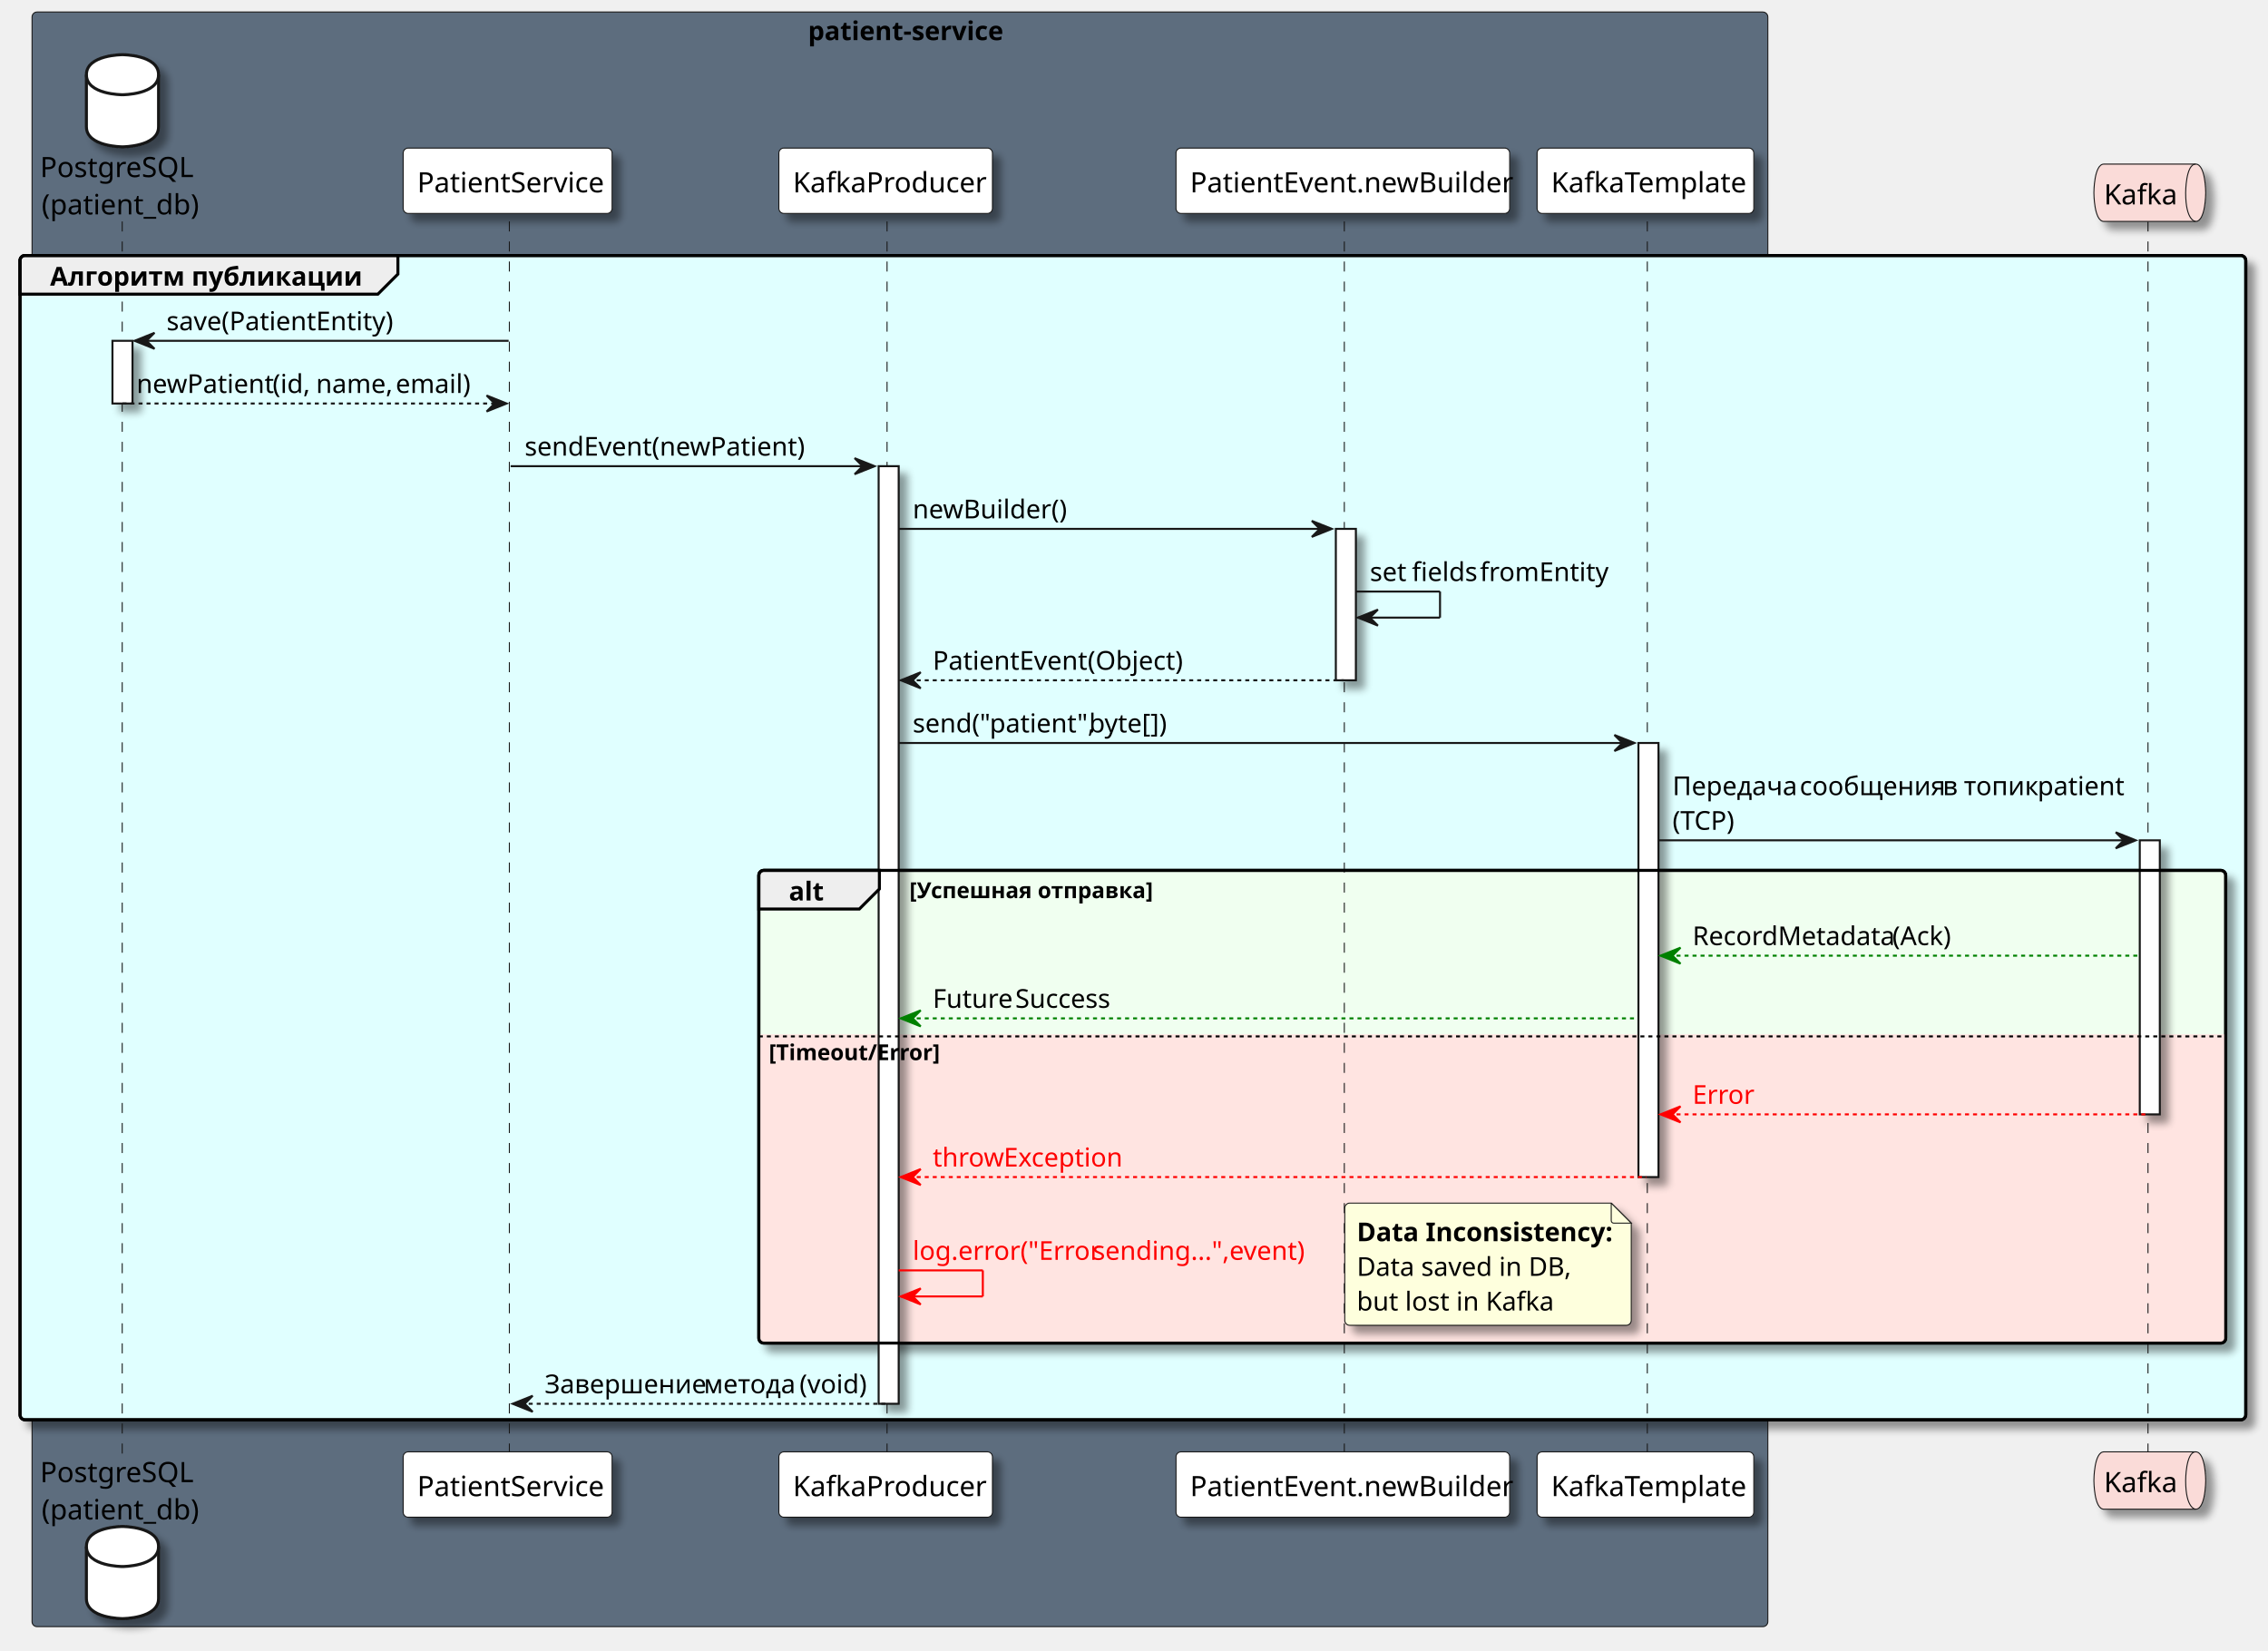
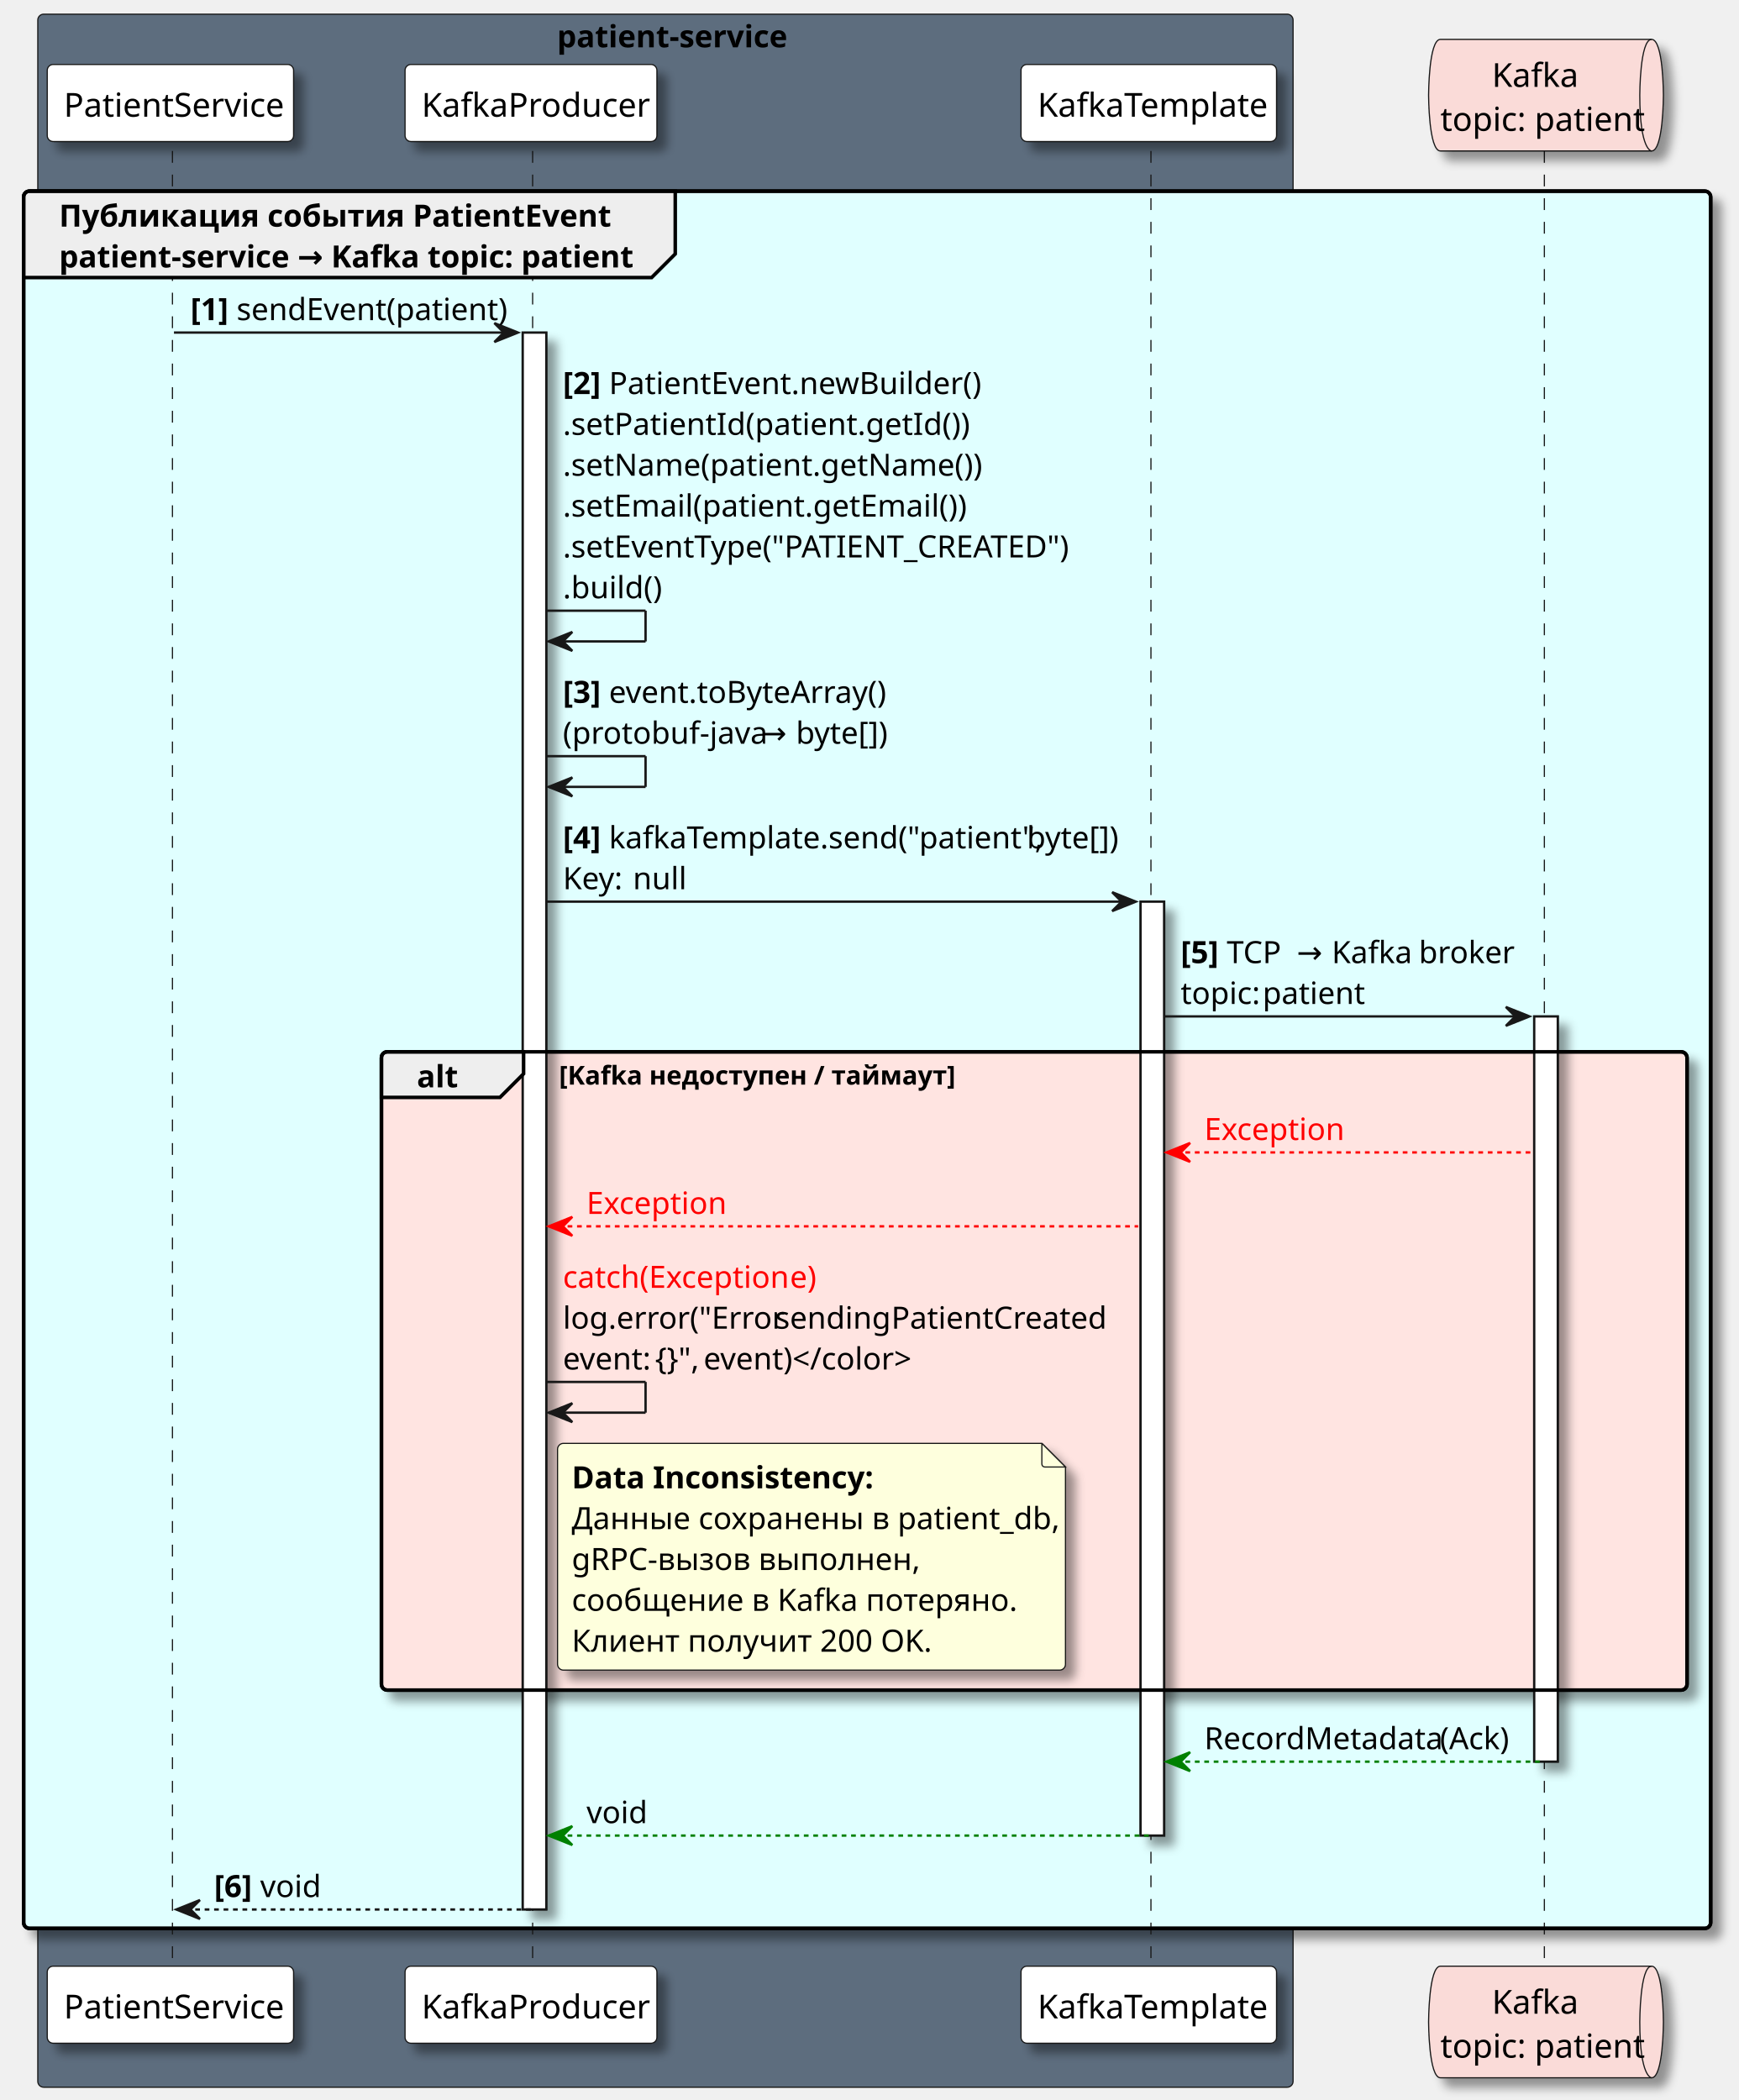
- <svg xmlns="http://www.w3.org/2000/svg" contentStyleType="text/css" height="824px" preserveAspectRatio="none" style="width:1132px;height:824px;background:#FFFFFF;" version="1.1" viewBox="0 0 1132 824" width="1132px" zoomAndPan="magnify">
+ <svg xmlns="http://www.w3.org/2000/svg" contentStyleType="text/css" height="889px" preserveAspectRatio="none" style="width:736px;height:889px;background:#FFFFFF;" version="1.1" viewBox="0 0 736 889" width="736px" zoomAndPan="magnify">
  <defs>
-     <filter height="300%" id="ffdrw8ixx1t7f" width="300%" x="-1" y="-1">
+     <filter height="300%" id="f1m33w4uo502ob" width="300%" x="-1" y="-1">
      <feGaussianBlur result="blurOut" stdDeviation="2.0" />
      <feColorMatrix in="blurOut" result="blurOut2" type="matrix" values="0 0 0 0 0 0 0 0 0 0 0 0 0 0 0 0 0 0 .4 0" />
      <feOffset dx="4.0" dy="4.0" in="blurOut2" result="blurOut3" />
      <feBlend in="SourceGraphic" in2="blurOut3" mode="normal" />
    </filter>
  </defs>
  <g>
-     <rect fill="#5D6D7E" height="805.936" rx="2.5" ry="2.5" style="stroke:#181818;stroke-width:0.5;" width="866.358" x="16" y="6" />
-     <text fill="#000000" font-family="sans-serif" font-size="13" font-weight="bold" lengthAdjust="spacing" textLength="91.762" x="403.298" y="20.028">patient-service</text>
-     <rect fill="#FFFFFF" filter="url(#ffdrw8ixx1t7f)" height="31.291" style="stroke:#181818;stroke-width:1.0;" width="10" x="56.131" y="170.115" />
-     <rect fill="#FFFFFF" filter="url(#ffdrw8ixx1t7f)" height="467.996" style="stroke:#181818;stroke-width:1.0;" width="10" x="438.547" y="232.697" />
-     <rect fill="#FFFFFF" filter="url(#ffdrw8ixx1t7f)" height="75.582" style="stroke:#181818;stroke-width:1.0;" width="10" x="666.741" y="263.988" />
-     <rect fill="#FFFFFF" filter="url(#ffdrw8ixx1t7f)" height="216.668" style="stroke:#181818;stroke-width:1.0;" width="10" x="817.779" y="370.861" />
-     <rect fill="#FFFFFF" filter="url(#ffdrw8ixx1t7f)" height="136.795" style="stroke:#181818;stroke-width:1.0;" width="10" x="1068.001" y="419.443" />
-     <rect fill="#E0FFFF" filter="url(#ffdrw8ixx1t7f)" height="581.16" rx="2.5" ry="2.5" style="stroke:#000000;stroke-width:1.5;" width="1110.901" x="10" y="127.533" />
-     <rect fill="#F0FFF0" filter="url(#ffdrw8ixx1t7f)" height="235.959" rx="2.5" ry="2.5" style="stroke:#000000;stroke-width:1.5;" width="732.157" x="378.744" y="434.443" />
-     <path d="M378.744,516.316 L1110.901,516.316 L1110.901,667.902 A2.5,2.5 0 0 1 1108.401,670.402 L381.244,670.402 A2.5,2.5 0 0 1 378.744,667.902 L378.744,516.316 " fill="#FFE4E1" style="stroke:none;stroke-width:1.0;" />
-     <line style="stroke:#181818;stroke-width:0.5;stroke-dasharray:5.0,5.0;" x1="61" x2="61" y1="110.533" y2="725.693" />
-     <line style="stroke:#181818;stroke-width:0.5;stroke-dasharray:5.0,5.0;" x1="254.237" x2="254.237" y1="110.533" y2="725.693" />
-     <line style="stroke:#181818;stroke-width:0.5;stroke-dasharray:5.0,5.0;" x1="442.744" x2="442.744" y1="110.533" y2="725.693" />
-     <line style="stroke:#181818;stroke-width:0.5;stroke-dasharray:5.0,5.0;" x1="670.972" x2="670.972" y1="110.533" y2="725.693" />
-     <line style="stroke:#181818;stroke-width:0.5;stroke-dasharray:5.0,5.0;" x1="822.2" x2="822.2" y1="110.533" y2="725.693" />
-     <line style="stroke:#181818;stroke-width:0.5;stroke-dasharray:5.0,5.0;" x1="1072.101" x2="1072.101" y1="110.533" y2="725.693" />
-     <text fill="#000000" font-family="sans-serif" font-size="14" lengthAdjust="spacing" textLength="76.262" x="20" y="88.398">PostgreSQL</text>
-     <text fill="#000000" font-family="sans-serif" font-size="14" lengthAdjust="spacing" textLength="74.717" x="20.773" y="107.019">(patient_db)</text>
-     <path d="M43.131,37.291 C43.131,27.291 61.131,27.291 61.131,27.291 C61.131,27.291 79.131,27.291 79.131,37.291 L79.131,63.291 C79.131,73.291 61.131,73.291 61.131,73.291 C61.131,73.291 43.131,73.291 43.131,63.291 L43.131,37.291 " fill="#FFFFFF" filter="url(#ffdrw8ixx1t7f)" style="stroke:#181818;stroke-width:1.5;" />
-     <path d="M43.131,37.291 C43.131,47.291 61.131,47.291 61.131,47.291 C61.131,47.291 79.131,47.291 79.131,37.291 " fill="none" style="stroke:#181818;stroke-width:1.5;" />
-     <text fill="#000000" font-family="sans-serif" font-size="14" lengthAdjust="spacing" textLength="76.262" x="20" y="739.801">PostgreSQL</text>
-     <text fill="#000000" font-family="sans-serif" font-size="14" lengthAdjust="spacing" textLength="74.717" x="20.773" y="758.422">(patient_db)</text>
-     <path d="M43.131,771.936 C43.131,761.936 61.131,761.936 61.131,761.936 C61.131,761.936 79.131,761.936 79.131,771.936 L79.131,797.936 C79.131,807.936 61.131,807.936 61.131,807.936 C61.131,807.936 43.131,807.936 43.131,797.936 L43.131,771.936 " fill="#FFFFFF" filter="url(#ffdrw8ixx1t7f)" style="stroke:#181818;stroke-width:1.5;" />
-     <path d="M43.131,771.936 C43.131,781.936 61.131,781.936 61.131,781.936 C61.131,781.936 79.131,781.936 79.131,771.936 " fill="none" style="stroke:#181818;stroke-width:1.5;" />
-     <rect fill="#FFFFFF" filter="url(#ffdrw8ixx1t7f)" height="32.621" rx="2.5" ry="2.5" style="stroke:#181818;stroke-width:0.5;" width="104.269" x="201.237" y="73.912" />
-     <text fill="#000000" font-family="sans-serif" font-size="14" lengthAdjust="spacing" textLength="90.269" x="208.237" y="96.019">PatientService</text>
-     <rect fill="#FFFFFF" filter="url(#ffdrw8ixx1t7f)" height="32.621" rx="2.5" ry="2.5" style="stroke:#181818;stroke-width:0.5;" width="104.269" x="201.237" y="724.693" />
-     <text fill="#000000" font-family="sans-serif" font-size="14" lengthAdjust="spacing" textLength="90.269" x="208.237" y="746.801">PatientService</text>
-     <rect fill="#FFFFFF" filter="url(#ffdrw8ixx1t7f)" height="32.621" rx="2.5" ry="2.5" style="stroke:#181818;stroke-width:0.5;" width="106.606" x="388.744" y="73.912" />
-     <text fill="#000000" font-family="sans-serif" font-size="14" lengthAdjust="spacing" textLength="92.606" x="395.744" y="96.019">KafkaProducer</text>
-     <rect fill="#FFFFFF" filter="url(#ffdrw8ixx1t7f)" height="32.621" rx="2.5" ry="2.5" style="stroke:#181818;stroke-width:0.5;" width="106.606" x="388.744" y="724.693" />
-     <text fill="#000000" font-family="sans-serif" font-size="14" lengthAdjust="spacing" textLength="92.606" x="395.744" y="746.801">KafkaProducer</text>
-     <rect fill="#FFFFFF" filter="url(#ffdrw8ixx1t7f)" height="32.621" rx="2.5" ry="2.5" style="stroke:#181818;stroke-width:0.5;" width="166.537" x="586.972" y="73.912" />
-     <text fill="#000000" font-family="sans-serif" font-size="14" lengthAdjust="spacing" textLength="152.537" x="593.972" y="96.019">PatientEvent.newBuilder</text>
-     <rect fill="#FFFFFF" filter="url(#ffdrw8ixx1t7f)" height="32.621" rx="2.5" ry="2.5" style="stroke:#181818;stroke-width:0.5;" width="166.537" x="586.972" y="724.693" />
-     <text fill="#000000" font-family="sans-serif" font-size="14" lengthAdjust="spacing" textLength="152.537" x="593.972" y="746.801">PatientEvent.newBuilder</text>
-     <rect fill="#FFFFFF" filter="url(#ffdrw8ixx1t7f)" height="32.621" rx="2.5" ry="2.5" style="stroke:#181818;stroke-width:0.5;" width="108.158" x="767.2" y="73.912" />
-     <text fill="#000000" font-family="sans-serif" font-size="14" lengthAdjust="spacing" textLength="94.158" x="774.2" y="96.019">KafkaTemplate</text>
-     <rect fill="#FFFFFF" filter="url(#ffdrw8ixx1t7f)" height="32.621" rx="2.5" ry="2.5" style="stroke:#181818;stroke-width:0.5;" width="108.158" x="767.2" y="724.693" />
-     <text fill="#000000" font-family="sans-serif" font-size="14" lengthAdjust="spacing" textLength="94.158" x="774.2" y="746.801">KafkaTemplate</text>
-     <path d="M1050.101,81.912 L1095.901,81.912 C1100.901,81.912 1100.901,96.223 1100.901,96.223 C1100.901,96.223 1100.901,110.533 1095.901,110.533 L1050.101,110.533 C1045.101,110.533 1045.101,96.223 1045.101,96.223 C1045.101,96.223 1045.101,81.912 1050.101,81.912 " fill="#FADBD8" filter="url(#ffdrw8ixx1t7f)" style="stroke:#181818;stroke-width:0.5;" />
-     <path d="M1095.901,81.912 C1090.901,81.912 1090.901,96.223 1090.901,96.223 C1090.901,110.533 1095.901,110.533 1095.901,110.533 " fill="none" style="stroke:#181818;stroke-width:0.5;" />
-     <text fill="#000000" font-family="sans-serif" font-size="14" lengthAdjust="spacing" textLength="35.8" x="1050.101" y="102.019">Kafka</text>
-     <path d="M1050.101,724.693 L1095.901,724.693 C1100.901,724.693 1100.901,739.004 1100.901,739.004 C1100.901,739.004 1100.901,753.314 1095.901,753.314 L1050.101,753.314 C1045.101,753.314 1045.101,739.004 1045.101,739.004 C1045.101,739.004 1045.101,724.693 1050.101,724.693 " fill="#FADBD8" filter="url(#ffdrw8ixx1t7f)" style="stroke:#181818;stroke-width:0.5;" />
-     <path d="M1095.901,724.693 C1090.901,724.693 1090.901,739.004 1090.901,739.004 C1090.901,753.314 1095.901,753.314 1095.901,753.314 " fill="none" style="stroke:#181818;stroke-width:0.5;" />
-     <text fill="#000000" font-family="sans-serif" font-size="14" lengthAdjust="spacing" textLength="35.8" x="1050.101" y="744.801">Kafka</text>
-     <rect fill="#FFFFFF" filter="url(#ffdrw8ixx1t7f)" height="31.291" style="stroke:#181818;stroke-width:1.0;" width="10" x="56.131" y="170.115" />
-     <rect fill="#FFFFFF" filter="url(#ffdrw8ixx1t7f)" height="467.996" style="stroke:#181818;stroke-width:1.0;" width="10" x="438.547" y="232.697" />
-     <rect fill="#FFFFFF" filter="url(#ffdrw8ixx1t7f)" height="75.582" style="stroke:#181818;stroke-width:1.0;" width="10" x="666.741" y="263.988" />
-     <rect fill="#FFFFFF" filter="url(#ffdrw8ixx1t7f)" height="216.668" style="stroke:#181818;stroke-width:1.0;" width="10" x="817.779" y="370.861" />
-     <rect fill="#FFFFFF" filter="url(#ffdrw8ixx1t7f)" height="136.795" style="stroke:#181818;stroke-width:1.0;" width="10" x="1068.001" y="419.443" />
-     <path d="M12.5,127.533 L198.603,127.533 L198.603,136.824 L188.603,146.824 L10,146.824 L10,130.033 A2.5,2.5 0 0 1 12.5,127.533 " fill="#EEEEEE" style="stroke:#000000;stroke-width:1.5;" />
-     <rect fill="none" height="581.16" rx="2.5" ry="2.5" style="stroke:#000000;stroke-width:1.5;" width="1110.901" x="10" y="127.533" />
-     <text fill="#000000" font-family="sans-serif" font-size="13" font-weight="bold" lengthAdjust="spacing" textLength="143.603" x="25" y="142.561">Алгоритм публикации</text>
-     <polygon fill="#181818" points="77.131,166.115,67.131,170.115,77.131,174.115,73.131,170.115" style="stroke:#181818;stroke-width:1.0;" />
-     <line style="stroke:#181818;stroke-width:1.0;" x1="71.131" x2="253.872" y1="170.115" y2="170.115" />
-     <text fill="#000000" font-family="sans-serif" font-size="13" lengthAdjust="spacing" textLength="109.103" x="83.131" y="164.852">save(PatientEntity)</text>
-     <polygon fill="#181818" points="242.872,197.406,252.872,201.406,242.872,205.406,246.872,201.406" style="stroke:#181818;stroke-width:1.0;" />
-     <line style="stroke:#181818;stroke-width:1.0;stroke-dasharray:2.0,2.0;" x1="61.131" x2="248.872" y1="201.406" y2="201.406" />
-     <text fill="#000000" font-family="sans-serif" font-size="13" lengthAdjust="spacing" textLength="64.321" x="68.131" y="196.144">newPatient</text>
-     <text fill="#000000" font-family="sans-serif" font-size="13" lengthAdjust="spacing" textLength="3.612" x="132.452" y="196.144"> </text>
-     <text fill="#000000" font-family="sans-serif" font-size="13" lengthAdjust="spacing" textLength="18.059" x="136.064" y="196.144">(id,</text>
-     <text fill="#000000" font-family="sans-serif" font-size="13" lengthAdjust="spacing" textLength="3.612" x="154.123" y="196.144"> </text>
-     <text fill="#000000" font-family="sans-serif" font-size="13" lengthAdjust="spacing" textLength="36.131" x="157.734" y="196.144">name,</text>
-     <text fill="#000000" font-family="sans-serif" font-size="13" lengthAdjust="spacing" textLength="3.612" x="193.865" y="196.144"> </text>
-     <text fill="#000000" font-family="sans-serif" font-size="13" lengthAdjust="spacing" textLength="35.395" x="197.477" y="196.144">email)</text>
-     <polygon fill="#181818" points="426.547,228.697,436.547,232.697,426.547,236.697,430.547,232.697" style="stroke:#181818;stroke-width:1.0;" />
-     <line style="stroke:#181818;stroke-width:1.0;" x1="254.872" x2="432.547" y1="232.697" y2="232.697" />
-     <text fill="#000000" font-family="sans-serif" font-size="13" lengthAdjust="spacing" textLength="134.412" x="261.872" y="227.435">sendEvent(newPatient)</text>
-     <polygon fill="#181818" points="654.741,259.988,664.741,263.988,654.741,267.988,658.741,263.988" style="stroke:#181818;stroke-width:1.0;" />
-     <line style="stroke:#181818;stroke-width:1.0;" x1="448.547" x2="660.741" y1="263.988" y2="263.988" />
-     <text fill="#000000" font-family="sans-serif" font-size="13" lengthAdjust="spacing" textLength="72.973" x="455.547" y="258.726">newBuilder()</text>
-     <line style="stroke:#181818;stroke-width:1.0;" x1="676.741" x2="718.741" y1="295.279" y2="295.279" />
-     <line style="stroke:#181818;stroke-width:1.0;" x1="718.741" x2="718.741" y1="295.279" y2="308.279" />
-     <line style="stroke:#181818;stroke-width:1.0;" x1="677.741" x2="718.741" y1="308.279" y2="308.279" />
-     <polygon fill="#181818" points="687.741,304.279,677.741,308.279,687.741,312.279,683.741,308.279" style="stroke:#181818;stroke-width:1.0;" />
-     <text fill="#000000" font-family="sans-serif" font-size="13" lengthAdjust="spacing" textLength="17.342" x="683.741" y="290.017">set</text>
-     <text fill="#000000" font-family="sans-serif" font-size="13" lengthAdjust="spacing" textLength="3.612" x="701.082" y="290.017"> </text>
-     <text fill="#000000" font-family="sans-serif" font-size="13" lengthAdjust="spacing" textLength="30.348" x="704.694" y="290.017">fields</text>
-     <text fill="#000000" font-family="sans-serif" font-size="13" lengthAdjust="spacing" textLength="3.612" x="735.043" y="290.017"> </text>
-     <text fill="#000000" font-family="sans-serif" font-size="13" lengthAdjust="spacing" textLength="26" x="738.654" y="290.017">from</text>
-     <text fill="#000000" font-family="sans-serif" font-size="13" lengthAdjust="spacing" textLength="3.612" x="764.654" y="290.017"> </text>
-     <text fill="#000000" font-family="sans-serif" font-size="13" lengthAdjust="spacing" textLength="32.513" x="768.266" y="290.017">Entity</text>
-     <polygon fill="#181818" points="459.547,335.57,449.547,339.57,459.547,343.57,455.547,339.57" style="stroke:#181818;stroke-width:1.0;" />
-     <line style="stroke:#181818;stroke-width:1.0;stroke-dasharray:2.0,2.0;" x1="453.547" x2="670.741" y1="339.57" y2="339.57" />
-     <text fill="#000000" font-family="sans-serif" font-size="13" lengthAdjust="spacing" textLength="73.715" x="465.547" y="334.308">PatientEvent</text>
-     <text fill="#000000" font-family="sans-serif" font-size="13" lengthAdjust="spacing" textLength="3.612" x="539.262" y="334.308"> </text>
-     <text fill="#000000" font-family="sans-serif" font-size="13" lengthAdjust="spacing" textLength="46.23" x="542.874" y="334.308">(Object)</text>
-     <polygon fill="#181818" points="805.779,366.861,815.779,370.861,805.779,374.861,809.779,370.861" style="stroke:#181818;stroke-width:1.0;" />
-     <line style="stroke:#181818;stroke-width:1.0;" x1="448.547" x2="811.779" y1="370.861" y2="370.861" />
-     <text fill="#000000" font-family="sans-serif" font-size="13" lengthAdjust="spacing" textLength="84.392" x="455.547" y="365.599">send("patient",</text>
-     <text fill="#000000" font-family="sans-serif" font-size="13" lengthAdjust="spacing" textLength="3.612" x="539.939" y="365.599"> </text>
-     <text fill="#000000" font-family="sans-serif" font-size="13" lengthAdjust="spacing" textLength="36.124" x="543.551" y="365.599">byte[])</text>
-     <polygon fill="#181818" points="1056.001,415.443,1066.001,419.443,1056.001,423.443,1060.001,419.443" style="stroke:#181818;stroke-width:1.0;" />
-     <line style="stroke:#181818;stroke-width:1.0;" x1="827.779" x2="1062.001" y1="419.443" y2="419.443" />
-     <text fill="#000000" font-family="sans-serif" font-size="13" lengthAdjust="spacing" textLength="59.852" x="834.779" y="396.89">Передача</text>
-     <text fill="#000000" font-family="sans-serif" font-size="13" lengthAdjust="spacing" textLength="3.612" x="894.631" y="396.89"> </text>
-     <text fill="#000000" font-family="sans-serif" font-size="13" lengthAdjust="spacing" textLength="67.812" x="898.243" y="396.89">сообщения</text>
-     <text fill="#000000" font-family="sans-serif" font-size="13" lengthAdjust="spacing" textLength="3.612" x="966.055" y="396.89"> </text>
-     <text fill="#000000" font-family="sans-serif" font-size="13" lengthAdjust="spacing" textLength="6.906" x="969.667" y="396.89">в</text>
-     <text fill="#000000" font-family="sans-serif" font-size="13" lengthAdjust="spacing" textLength="3.612" x="976.573" y="396.89"> </text>
-     <text fill="#000000" font-family="sans-serif" font-size="13" lengthAdjust="spacing" textLength="33.173" x="980.185" y="396.89">топик</text>
-     <text fill="#000000" font-family="sans-serif" font-size="13" lengthAdjust="spacing" textLength="3.612" x="1013.357" y="396.89"> </text>
-     <text fill="#000000" font-family="sans-serif" font-size="13" lengthAdjust="spacing" textLength="39.032" x="1016.969" y="396.89">patient</text>
-     <text fill="#000000" font-family="sans-serif" font-size="13" lengthAdjust="spacing" textLength="34.658" x="834.779" y="414.181">(TCP)</text>
-     <path d="M381.244,434.443 L438.915,434.443 L438.915,443.734 L428.915,453.734 L378.744,453.734 L378.744,436.943 A2.5,2.5 0 0 1 381.244,434.443 " fill="#EEEEEE" style="stroke:#000000;stroke-width:1.5;" />
-     <rect fill="none" height="235.959" rx="2.5" ry="2.5" style="stroke:#000000;stroke-width:1.5;" width="732.157" x="378.744" y="434.443" />
-     <text fill="#000000" font-family="sans-serif" font-size="13" font-weight="bold" lengthAdjust="spacing" textLength="15.171" x="393.744" y="449.472">alt</text>
-     <text fill="#000000" font-family="sans-serif" font-size="11" font-weight="bold" lengthAdjust="spacing" textLength="114.426" x="453.915" y="448.313">[Успешная отправка]</text>
-     <polygon fill="#008000" points="838.779,473.025,828.779,477.025,838.779,481.025,834.779,477.025" style="stroke:#008000;stroke-width:1.0;" />
-     <line style="stroke:#008000;stroke-width:1.0;stroke-dasharray:2.0,2.0;" x1="832.779" x2="1067.001" y1="477.025" y2="477.025" />
-     <text fill="#000000" font-family="sans-serif" font-size="13" lengthAdjust="spacing" textLength="96.11" x="844.779" y="471.763">RecordMetadata</text>
-     <text fill="#000000" font-family="sans-serif" font-size="13" lengthAdjust="spacing" textLength="3.612" x="940.889" y="471.763"> </text>
-     <text fill="#000000" font-family="sans-serif" font-size="13" lengthAdjust="spacing" textLength="30.329" x="944.5" y="471.763">(Ack)</text>
-     <polygon fill="#008000" points="459.547,504.316,449.547,508.316,459.547,512.316,455.547,508.316" style="stroke:#008000;stroke-width:1.0;" />
-     <line style="stroke:#008000;stroke-width:1.0;stroke-dasharray:2.0,2.0;" x1="453.547" x2="816.779" y1="508.316" y2="508.316" />
-     <text fill="#000000" font-family="sans-serif" font-size="13" lengthAdjust="spacing" textLength="37.572" x="465.547" y="503.054">Future</text>
-     <text fill="#000000" font-family="sans-serif" font-size="13" lengthAdjust="spacing" textLength="3.612" x="503.119" y="503.054"> </text>
-     <text fill="#000000" font-family="sans-serif" font-size="13" lengthAdjust="spacing" textLength="49.131" x="506.731" y="503.054">Success</text>
-     <line style="stroke:#000000;stroke-width:1.0;stroke-dasharray:2.0,2.0;" x1="378.744" x2="1110.901" y1="517.316" y2="517.316" />
-     <text fill="#000000" font-family="sans-serif" font-size="11" font-weight="bold" lengthAdjust="spacing" textLength="80.056" x="383.744" y="529.187">[Timeout/Error]</text>
-     <polygon fill="#FF0000" points="838.779,552.238,828.779,556.238,838.779,560.238,834.779,556.238" style="stroke:#FF0000;stroke-width:1.0;" />
-     <line style="stroke:#FF0000;stroke-width:1.0;stroke-dasharray:2.0,2.0;" x1="832.779" x2="1072.001" y1="556.238" y2="556.238" />
-     <text fill="#FF0000" font-family="sans-serif" font-size="13" lengthAdjust="spacing" textLength="28.888" x="844.779" y="550.976">Error</text>
-     <polygon fill="#FF0000" points="459.547,583.529,449.547,587.529,459.547,591.529,455.547,587.529" style="stroke:#FF0000;stroke-width:1.0;" />
-     <line style="stroke:#FF0000;stroke-width:1.0;stroke-dasharray:2.0,2.0;" x1="453.547" x2="821.779" y1="587.529" y2="587.529" />
-     <text fill="#FF0000" font-family="sans-serif" font-size="13" lengthAdjust="spacing" textLength="31.789" x="465.547" y="582.267">throw</text>
-     <text fill="#FF0000" font-family="sans-serif" font-size="13" lengthAdjust="spacing" textLength="3.612" x="497.336" y="582.267"> </text>
-     <text fill="#FF0000" font-family="sans-serif" font-size="13" lengthAdjust="spacing" textLength="57.091" x="500.948" y="582.267">Exception</text>
-     <line style="stroke:#FF0000;stroke-width:1.0;" x1="448.547" x2="490.547" y1="634.111" y2="634.111" />
-     <line style="stroke:#FF0000;stroke-width:1.0;" x1="490.547" x2="490.547" y1="634.111" y2="647.111" />
-     <line style="stroke:#FF0000;stroke-width:1.0;" x1="449.547" x2="490.547" y1="647.111" y2="647.111" />
-     <polygon fill="#FF0000" points="459.547,643.111,449.547,647.111,459.547,651.111,455.547,647.111" style="stroke:#FF0000;stroke-width:1.0;" />
-     <text fill="#FF0000" font-family="sans-serif" font-size="13" lengthAdjust="spacing" textLength="86.239" x="455.547" y="628.849">log.error("Error</text>
-     <text fill="#FF0000" font-family="sans-serif" font-size="13" lengthAdjust="spacing" textLength="3.612" x="541.786" y="628.849"> </text>
-     <text fill="#FF0000" font-family="sans-serif" font-size="13" lengthAdjust="spacing" textLength="64.6" x="545.398" y="628.849">sending...",</text>
-     <text fill="#FF0000" font-family="sans-serif" font-size="13" lengthAdjust="spacing" textLength="3.612" x="609.998" y="628.849"> </text>
-     <text fill="#FF0000" font-family="sans-serif" font-size="13" lengthAdjust="spacing" textLength="36.131" x="613.61" y="628.849">event)</text>
-     <path d="M671.194,603.029 L671.194,659.029 A2.5,2.5 0 0 0 673.694,661.529 L811.694,661.529 A2.5,2.5 0 0 0 814.194,659.029 L814.194,610.529 L804.194,600.529 L673.694,600.529 A2.5,2.5 0 0 0 671.194,603.029 " fill="#FEFFDD" filter="url(#ffdrw8ixx1t7f)" style="stroke:#181818;stroke-width:0.5;" />
-     <path d="M804.194,600.529 L804.194,609.279 A1.25,1.25 0 0 0 805.444,610.529 L814.194,610.529 L804.194,600.529 " fill="#FEFFDD" style="stroke:#181818;stroke-width:0.5;" />
-     <text fill="#000000" font-family="sans-serif" font-size="13" font-weight="bold" lengthAdjust="spacing" textLength="122.814" x="677.194" y="619.558">Data Inconsistency:</text>
-     <text fill="#000000" font-family="sans-serif" font-size="13" lengthAdjust="spacing" textLength="104.774" x="677.194" y="636.849">Data saved in DB,</text>
-     <text fill="#000000" font-family="sans-serif" font-size="13" lengthAdjust="spacing" textLength="92.498" x="677.194" y="654.14">but lost in Kafka</text>
-     <polygon fill="#181818" points="265.872,696.693,255.872,700.693,265.872,704.693,261.872,700.693" style="stroke:#181818;stroke-width:1.0;" />
-     <line style="stroke:#181818;stroke-width:1.0;stroke-dasharray:2.0,2.0;" x1="259.872" x2="442.547" y1="700.693" y2="700.693" />
-     <text fill="#000000" font-family="sans-serif" font-size="13" lengthAdjust="spacing" textLength="75.778" x="271.872" y="695.431">Завершение</text>
-     <text fill="#000000" font-family="sans-serif" font-size="13" lengthAdjust="spacing" textLength="3.612" x="347.65" y="695.431"> </text>
-     <text fill="#000000" font-family="sans-serif" font-size="13" lengthAdjust="spacing" textLength="44.167" x="351.262" y="695.431">метода</text>
-     <text fill="#000000" font-family="sans-serif" font-size="13" lengthAdjust="spacing" textLength="3.612" x="395.429" y="695.431"> </text>
-     <text fill="#000000" font-family="sans-serif" font-size="13" lengthAdjust="spacing" textLength="32.506" x="399.041" y="695.431">(void)</text>
+     <rect fill="#5D6D7E" height="877.594" rx="2.5" ry="2.5" style="stroke:#181818;stroke-width:0.5;" width="531.338" x="16" y="6" />
+     <text fill="#000000" font-family="sans-serif" font-size="13" font-weight="bold" lengthAdjust="spacing" textLength="91.762" x="235.788" y="20.028">patient-service</text>
+     <rect fill="#FFFFFF" filter="url(#f1m33w4uo502ob)" height="667.566" style="stroke:#181818;stroke-width:1.0;" width="10" x="221.257" y="140.785" />
+     <rect fill="#FFFFFF" filter="url(#f1m33w4uo502ob)" height="395.365" style="stroke:#181818;stroke-width:1.0;" width="10" x="482.759" y="381.695" />
+     <rect fill="#FFFFFF" filter="url(#f1m33w4uo502ob)" height="315.492" style="stroke:#181818;stroke-width:1.0;" width="10" x="649.401" y="430.277" />
+     <rect fill="#E0FFFF" filter="url(#f1m33w4uo502ob)" height="735.439" rx="2.5" ry="2.5" style="stroke:#000000;stroke-width:1.5;" width="714.094" x="10" y="80.912" />
+     <rect fill="#FFE4E1" filter="url(#f1m33w4uo502ob)" height="270.201" rx="2.5" ry="2.5" style="stroke:#000000;stroke-width:1.5;" width="552.641" x="161.454" y="445.277" />
+     <line style="stroke:#181818;stroke-width:0.5;stroke-dasharray:5.0,5.0;" x1="73" x2="73" y1="63.912" y2="833.352" />
+     <line style="stroke:#181818;stroke-width:0.5;stroke-dasharray:5.0,5.0;" x1="225.454" x2="225.454" y1="63.912" y2="833.352" />
+     <line style="stroke:#181818;stroke-width:0.5;stroke-dasharray:5.0,5.0;" x1="487.18" x2="487.18" y1="63.912" y2="833.352" />
+     <line style="stroke:#181818;stroke-width:0.5;stroke-dasharray:5.0,5.0;" x1="653.708" x2="653.708" y1="63.912" y2="833.352" />
+     <rect fill="#FFFFFF" filter="url(#f1m33w4uo502ob)" height="32.621" rx="2.5" ry="2.5" style="stroke:#181818;stroke-width:0.5;" width="104.269" x="20" y="27.291" />
+     <text fill="#000000" font-family="sans-serif" font-size="14" lengthAdjust="spacing" textLength="90.269" x="27" y="49.398">PatientService</text>
+     <rect fill="#FFFFFF" filter="url(#f1m33w4uo502ob)" height="32.621" rx="2.5" ry="2.5" style="stroke:#181818;stroke-width:0.5;" width="104.269" x="20" y="832.352" />
+     <text fill="#000000" font-family="sans-serif" font-size="14" lengthAdjust="spacing" textLength="90.269" x="27" y="854.459">PatientService</text>
+     <rect fill="#FFFFFF" filter="url(#f1m33w4uo502ob)" height="32.621" rx="2.5" ry="2.5" style="stroke:#181818;stroke-width:0.5;" width="106.606" x="171.454" y="27.291" />
+     <text fill="#000000" font-family="sans-serif" font-size="14" lengthAdjust="spacing" textLength="92.606" x="178.454" y="49.398">KafkaProducer</text>
+     <rect fill="#FFFFFF" filter="url(#f1m33w4uo502ob)" height="32.621" rx="2.5" ry="2.5" style="stroke:#181818;stroke-width:0.5;" width="106.606" x="171.454" y="832.352" />
+     <text fill="#000000" font-family="sans-serif" font-size="14" lengthAdjust="spacing" textLength="92.606" x="178.454" y="854.459">KafkaProducer</text>
+     <rect fill="#FFFFFF" filter="url(#f1m33w4uo502ob)" height="32.621" rx="2.5" ry="2.5" style="stroke:#181818;stroke-width:0.5;" width="108.158" x="432.18" y="27.291" />
+     <text fill="#000000" font-family="sans-serif" font-size="14" lengthAdjust="spacing" textLength="94.158" x="439.18" y="49.398">KafkaTemplate</text>
+     <rect fill="#FFFFFF" filter="url(#f1m33w4uo502ob)" height="32.621" rx="2.5" ry="2.5" style="stroke:#181818;stroke-width:0.5;" width="108.158" x="432.18" y="832.352" />
+     <text fill="#000000" font-family="sans-serif" font-size="14" lengthAdjust="spacing" textLength="94.158" x="439.18" y="854.459">KafkaTemplate</text>
+     <path d="M609.708,16.67 L699.094,16.67 C704.094,16.67 704.094,40.291 704.094,40.291 C704.094,40.291 704.094,63.912 699.094,63.912 L609.708,63.912 C604.708,63.912 604.708,40.291 604.708,40.291 C604.708,40.291 604.708,16.67 609.708,16.67 " fill="#FADBD8" filter="url(#f1m33w4uo502ob)" style="stroke:#181818;stroke-width:0.5;" />
+     <path d="M699.094,16.67 C694.094,16.67 694.094,40.291 694.094,40.291 C694.094,63.912 699.094,63.912 699.094,63.912 " fill="none" style="stroke:#181818;stroke-width:0.5;" />
+     <text fill="#000000" font-family="sans-serif" font-size="14" lengthAdjust="spacing" textLength="35.8" x="631.501" y="36.777">Kafka</text>
+     <text fill="#000000" font-family="sans-serif" font-size="14" lengthAdjust="spacing" textLength="79.386" x="609.708" y="55.398">topic: patient</text>
+     <path d="M609.708,832.352 L699.094,832.352 C704.094,832.352 704.094,855.973 704.094,855.973 C704.094,855.973 704.094,879.594 699.094,879.594 L609.708,879.594 C604.708,879.594 604.708,855.973 604.708,855.973 C604.708,855.973 604.708,832.352 609.708,832.352 " fill="#FADBD8" filter="url(#f1m33w4uo502ob)" style="stroke:#181818;stroke-width:0.5;" />
+     <path d="M699.094,832.352 C694.094,832.352 694.094,855.973 694.094,855.973 C694.094,879.594 699.094,879.594 699.094,879.594 " fill="none" style="stroke:#181818;stroke-width:0.5;" />
+     <text fill="#000000" font-family="sans-serif" font-size="14" lengthAdjust="spacing" textLength="35.8" x="631.501" y="852.459">Kafka</text>
+     <text fill="#000000" font-family="sans-serif" font-size="14" lengthAdjust="spacing" textLength="79.386" x="609.708" y="871.08">topic: patient</text>
+     <rect fill="#FFFFFF" filter="url(#f1m33w4uo502ob)" height="667.566" style="stroke:#181818;stroke-width:1.0;" width="10" x="221.257" y="140.785" />
+     <rect fill="#FFFFFF" filter="url(#f1m33w4uo502ob)" height="395.365" style="stroke:#181818;stroke-width:1.0;" width="10" x="482.759" y="381.695" />
+     <rect fill="#FFFFFF" filter="url(#f1m33w4uo502ob)" height="315.492" style="stroke:#181818;stroke-width:1.0;" width="10" x="649.401" y="430.277" />
+     <path d="M12.5,80.912 L285.826,80.912 L285.826,107.494 L275.826,117.494 L10,117.494 L10,83.412 A2.5,2.5 0 0 1 12.5,80.912 " fill="#EEEEEE" style="stroke:#000000;stroke-width:1.5;" />
+     <rect fill="none" height="735.439" rx="2.5" ry="2.5" style="stroke:#000000;stroke-width:1.5;" width="714.094" x="10" y="80.912" />
+     <text fill="#000000" font-family="sans-serif" font-size="13" font-weight="bold" lengthAdjust="spacing" textLength="220.372" x="25" y="95.94">Публикация события PatientEvent</text>
+     <text fill="#000000" font-family="sans-serif" font-size="13" font-weight="bold" lengthAdjust="spacing" textLength="230.826" x="25" y="113.231">patient-service → Kafka topic: patient</text>
+     <polygon fill="#181818" points="209.257,136.785,219.257,140.785,209.257,144.785,213.257,140.785" style="stroke:#181818;stroke-width:1.0;" />
+     <line style="stroke:#181818;stroke-width:1.0;" x1="73.634" x2="215.257" y1="140.785" y2="140.785" />
+     <text fill="#000000" font-family="sans-serif" font-size="13" font-weight="bold" lengthAdjust="spacing" textLength="15.888" x="80.634" y="135.523">[1]</text>
+     <text fill="#000000" font-family="sans-serif" font-size="13" lengthAdjust="spacing" textLength="3.612" x="96.522" y="135.523"> </text>
+     <text fill="#000000" font-family="sans-serif" font-size="13" lengthAdjust="spacing" textLength="109.123" x="100.134" y="135.523">sendEvent(patient)</text>
+     <line style="stroke:#181818;stroke-width:1.0;" x1="231.257" x2="273.257" y1="258.531" y2="258.531" />
+     <line style="stroke:#181818;stroke-width:1.0;" x1="273.257" x2="273.257" y1="258.531" y2="271.531" />
+     <line style="stroke:#181818;stroke-width:1.0;" x1="232.257" x2="273.257" y1="271.531" y2="271.531" />
+     <polygon fill="#181818" points="242.257,267.531,232.257,271.531,242.257,275.531,238.257,271.531" style="stroke:#181818;stroke-width:1.0;" />
+     <text fill="#000000" font-family="sans-serif" font-size="13" font-weight="bold" lengthAdjust="spacing" textLength="15.888" x="238.257" y="166.814">[2]</text>
+     <text fill="#000000" font-family="sans-serif" font-size="13" lengthAdjust="spacing" textLength="3.612" x="254.145" y="166.814"> </text>
+     <text fill="#000000" font-family="sans-serif" font-size="13" lengthAdjust="spacing" textLength="150.3" x="257.757" y="166.814">PatientEvent.newBuilder()</text>
+     <text fill="#000000" font-family="sans-serif" font-size="13" lengthAdjust="spacing" textLength="161.142" x="238.257" y="184.105">.setPatientId(patient.getId())</text>
+     <text fill="#000000" font-family="sans-serif" font-size="13" lengthAdjust="spacing" textLength="168.34" x="238.257" y="201.395">.setName(patient.getName())</text>
+     <text fill="#000000" font-family="sans-serif" font-size="13" lengthAdjust="spacing" textLength="163.998" x="238.257" y="218.686">.setEmail(patient.getEmail())</text>
+     <text fill="#000000" font-family="sans-serif" font-size="13" lengthAdjust="spacing" textLength="225.227" x="238.257" y="235.977">.setEventType("PATIENT_CREATED")</text>
+     <text fill="#000000" font-family="sans-serif" font-size="13" lengthAdjust="spacing" textLength="39.736" x="238.257" y="253.269">.build()</text>
+     <line style="stroke:#181818;stroke-width:1.0;" x1="231.257" x2="273.257" y1="320.113" y2="320.113" />
+     <line style="stroke:#181818;stroke-width:1.0;" x1="273.257" x2="273.257" y1="320.113" y2="333.113" />
+     <line style="stroke:#181818;stroke-width:1.0;" x1="232.257" x2="273.257" y1="333.113" y2="333.113" />
+     <polygon fill="#181818" points="242.257,329.113,232.257,333.113,242.257,337.113,238.257,333.113" style="stroke:#181818;stroke-width:1.0;" />
+     <text fill="#000000" font-family="sans-serif" font-size="13" font-weight="bold" lengthAdjust="spacing" textLength="15.888" x="238.257" y="297.56">[3]</text>
+     <text fill="#000000" font-family="sans-serif" font-size="13" lengthAdjust="spacing" textLength="3.612" x="254.145" y="297.56"> </text>
+     <text fill="#000000" font-family="sans-serif" font-size="13" lengthAdjust="spacing" textLength="111.985" x="257.757" y="297.56">event.toByteArray()</text>
+     <text fill="#000000" font-family="sans-serif" font-size="13" lengthAdjust="spacing" textLength="80.209" x="238.257" y="314.851">(protobuf-java</text>
+     <text fill="#000000" font-family="sans-serif" font-size="13" lengthAdjust="spacing" textLength="3.612" x="318.466" y="314.851"> </text>
+     <text fill="#000000" font-family="sans-serif" font-size="13" lengthAdjust="spacing" textLength="11.216" x="322.078" y="314.851">→</text>
+     <text fill="#000000" font-family="sans-serif" font-size="13" lengthAdjust="spacing" textLength="3.612" x="333.294" y="314.851"> </text>
+     <text fill="#000000" font-family="sans-serif" font-size="13" lengthAdjust="spacing" textLength="36.124" x="336.906" y="314.851">byte[])</text>
+     <polygon fill="#181818" points="470.759,377.695,480.759,381.695,470.759,385.695,474.759,381.695" style="stroke:#181818;stroke-width:1.0;" />
+     <line style="stroke:#181818;stroke-width:1.0;" x1="231.257" x2="476.759" y1="381.695" y2="381.695" />
+     <text fill="#000000" font-family="sans-serif" font-size="13" font-weight="bold" lengthAdjust="spacing" textLength="15.888" x="238.257" y="359.142">[4]</text>
+     <text fill="#000000" font-family="sans-serif" font-size="13" lengthAdjust="spacing" textLength="3.612" x="254.145" y="359.142"> </text>
+     <text fill="#000000" font-family="sans-serif" font-size="13" lengthAdjust="spacing" textLength="173.266" x="257.757" y="359.142">kafkaTemplate.send("patient",</text>
+     <text fill="#000000" font-family="sans-serif" font-size="13" lengthAdjust="spacing" textLength="3.612" x="431.022" y="359.142"> </text>
+     <text fill="#000000" font-family="sans-serif" font-size="13" lengthAdjust="spacing" textLength="36.124" x="434.634" y="359.142">byte[])</text>
+     <text fill="#000000" font-family="sans-serif" font-size="13" lengthAdjust="spacing" textLength="26.013" x="238.257" y="376.433">Key:</text>
+     <text fill="#000000" font-family="sans-serif" font-size="13" lengthAdjust="spacing" textLength="3.612" x="264.269" y="376.433"> </text>
+     <text fill="#000000" font-family="sans-serif" font-size="13" lengthAdjust="spacing" textLength="20.236" x="267.881" y="376.433">null</text>
+     <polygon fill="#181818" points="637.401,426.277,647.401,430.277,637.401,434.277,641.401,430.277" style="stroke:#181818;stroke-width:1.0;" />
+     <line style="stroke:#181818;stroke-width:1.0;" x1="492.759" x2="643.401" y1="430.277" y2="430.277" />
+     <text fill="#000000" font-family="sans-serif" font-size="13" font-weight="bold" lengthAdjust="spacing" textLength="15.888" x="499.759" y="407.724">[5]</text>
+     <text fill="#000000" font-family="sans-serif" font-size="13" lengthAdjust="spacing" textLength="3.612" x="515.647" y="407.724"> </text>
+     <text fill="#000000" font-family="sans-serif" font-size="13" lengthAdjust="spacing" textLength="26" x="519.259" y="407.724">TCP</text>
+     <text fill="#000000" font-family="sans-serif" font-size="13" lengthAdjust="spacing" textLength="3.612" x="545.259" y="407.724"> </text>
+     <text fill="#000000" font-family="sans-serif" font-size="13" lengthAdjust="spacing" textLength="11.216" x="548.871" y="407.724">→</text>
+     <text fill="#000000" font-family="sans-serif" font-size="13" lengthAdjust="spacing" textLength="3.612" x="560.087" y="407.724"> </text>
+     <text fill="#000000" font-family="sans-serif" font-size="13" lengthAdjust="spacing" textLength="33.243" x="563.699" y="407.724">Kafka</text>
+     <text fill="#000000" font-family="sans-serif" font-size="13" lengthAdjust="spacing" textLength="3.612" x="596.941" y="407.724"> </text>
+     <text fill="#000000" font-family="sans-serif" font-size="13" lengthAdjust="spacing" textLength="36.848" x="600.553" y="407.724">broker</text>
+     <text fill="#000000" font-family="sans-serif" font-size="13" lengthAdjust="spacing" textLength="31.072" x="499.759" y="425.015">topic:</text>
+     <text fill="#000000" font-family="sans-serif" font-size="13" lengthAdjust="spacing" textLength="3.612" x="530.831" y="425.015"> </text>
+     <text fill="#000000" font-family="sans-serif" font-size="13" lengthAdjust="spacing" textLength="39.032" x="534.442" y="425.015">patient</text>
+     <path d="M163.954,445.277 L221.625,445.277 L221.625,454.568 L211.625,464.568 L161.454,464.568 L161.454,447.777 A2.5,2.5 0 0 1 163.954,445.277 " fill="#EEEEEE" style="stroke:#000000;stroke-width:1.5;" />
+     <rect fill="none" height="270.201" rx="2.5" ry="2.5" style="stroke:#000000;stroke-width:1.5;" width="552.641" x="161.454" y="445.277" />
+     <text fill="#000000" font-family="sans-serif" font-size="13" font-weight="bold" lengthAdjust="spacing" textLength="15.171" x="176.454" y="460.306">alt</text>
+     <text fill="#000000" font-family="sans-serif" font-size="11" font-weight="bold" lengthAdjust="spacing" textLength="157.029" x="236.625" y="459.147">[Kafka недоступен / таймаут]</text>
+     <polygon fill="#FF0000" points="503.759,483.859,493.759,487.859,503.759,491.859,499.759,487.859" style="stroke:#FF0000;stroke-width:1.0;" />
+     <line style="stroke:#FF0000;stroke-width:1.0;stroke-dasharray:2.0,2.0;" x1="497.759" x2="648.401" y1="487.859" y2="487.859" />
+     <text fill="#FF0000" font-family="sans-serif" font-size="13" lengthAdjust="spacing" textLength="57.091" x="509.759" y="482.597">Exception</text>
+     <polygon fill="#FF0000" points="242.257,515.15,232.257,519.15,242.257,523.15,238.257,519.15" style="stroke:#FF0000;stroke-width:1.0;" />
+     <line style="stroke:#FF0000;stroke-width:1.0;stroke-dasharray:2.0,2.0;" x1="236.257" x2="481.759" y1="519.15" y2="519.15" />
+     <text fill="#FF0000" font-family="sans-serif" font-size="13" lengthAdjust="spacing" textLength="57.091" x="248.257" y="513.888">Exception</text>
+     <line style="stroke:#181818;stroke-width:1.0;" x1="231.257" x2="273.257" y1="585.023" y2="585.023" />
+     <line style="stroke:#181818;stroke-width:1.0;" x1="273.257" x2="273.257" y1="585.023" y2="598.023" />
+     <line style="stroke:#181818;stroke-width:1.0;" x1="232.257" x2="273.257" y1="598.023" y2="598.023" />
+     <polygon fill="#181818" points="242.257,594.023,232.257,598.023,242.257,602.023,238.257,598.023" style="stroke:#181818;stroke-width:1.0;" />
+     <text fill="#FF0000" font-family="sans-serif" font-size="13" lengthAdjust="spacing" textLength="92.492" x="238.257" y="545.179">catch(Exception</text>
+     <text fill="#FF0000" font-family="sans-serif" font-size="13" lengthAdjust="spacing" textLength="3.612" x="330.748" y="545.179"> </text>
+     <text fill="#FF0000" font-family="sans-serif" font-size="13" lengthAdjust="spacing" textLength="11.559" x="334.36" y="545.179">e)</text>
+     <text fill="#000000" font-family="sans-serif" font-size="13" lengthAdjust="spacing" textLength="86.239" x="238.257" y="562.47">log.error("Error</text>
+     <text fill="#000000" font-family="sans-serif" font-size="13" lengthAdjust="spacing" textLength="3.612" x="324.496" y="562.47"> </text>
+     <text fill="#000000" font-family="sans-serif" font-size="13" lengthAdjust="spacing" textLength="45.538" x="328.108" y="562.47">sending</text>
+     <text fill="#000000" font-family="sans-serif" font-size="13" lengthAdjust="spacing" textLength="3.612" x="373.646" y="562.47"> </text>
+     <text fill="#000000" font-family="sans-serif" font-size="13" lengthAdjust="spacing" textLength="86.722" x="377.258" y="562.47">PatientCreated</text>
+     <text fill="#000000" font-family="sans-serif" font-size="13" lengthAdjust="spacing" textLength="35.414" x="238.257" y="579.761">event:</text>
+     <text fill="#000000" font-family="sans-serif" font-size="13" lengthAdjust="spacing" textLength="3.612" x="273.67" y="579.761"> </text>
+     <text fill="#000000" font-family="sans-serif" font-size="13" lengthAdjust="spacing" textLength="16.91" x="277.282" y="579.761">{}",</text>
+     <text fill="#000000" font-family="sans-serif" font-size="13" lengthAdjust="spacing" textLength="3.612" x="294.192" y="579.761"> </text>
+     <text fill="#000000" font-family="sans-serif" font-size="13" lengthAdjust="spacing" textLength="83.103" x="297.804" y="579.761">event)&lt;/color&gt;</text>
+     <path d="M236,613.523 L236,704.523 A2.5,2.5 0 0 0 238.5,707.023 L448.5,707.023 A2.5,2.5 0 0 0 451,704.523 L451,621.023 L441,611.023 L238.5,611.023 A2.5,2.5 0 0 0 236,613.523 " fill="#FEFFDD" filter="url(#f1m33w4uo502ob)" style="stroke:#181818;stroke-width:0.5;" />
+     <path d="M441,611.023 L441,619.773 A1.25,1.25 0 0 0 442.25,621.023 L451,621.023 L441,611.023 " fill="#FEFFDD" style="stroke:#181818;stroke-width:0.5;" />
+     <text fill="#000000" font-family="sans-serif" font-size="13" font-weight="bold" lengthAdjust="spacing" textLength="122.814" x="242" y="630.052">Data Inconsistency:</text>
+     <text fill="#000000" font-family="sans-serif" font-size="13" lengthAdjust="spacing" textLength="194.664" x="242" y="647.343">Данные сохранены в patient_db,</text>
+     <text fill="#000000" font-family="sans-serif" font-size="13" lengthAdjust="spacing" textLength="142.27" x="242" y="664.634">gRPC-вызов выполнен,</text>
+     <text fill="#000000" font-family="sans-serif" font-size="13" lengthAdjust="spacing" textLength="178.731" x="242" y="681.925">сообщение в Kafka потеряно.</text>
+     <text fill="#000000" font-family="sans-serif" font-size="13" lengthAdjust="spacing" textLength="146.047" x="242" y="699.216">Клиент получит 200 OK.</text>
+     <polygon fill="#008000" points="503.759,741.769,493.759,745.769,503.759,749.769,499.759,745.769" style="stroke:#008000;stroke-width:1.0;" />
+     <line style="stroke:#008000;stroke-width:1.0;stroke-dasharray:2.0,2.0;" x1="497.759" x2="653.401" y1="745.769" y2="745.769" />
+     <text fill="#000000" font-family="sans-serif" font-size="13" lengthAdjust="spacing" textLength="96.11" x="509.759" y="740.507">RecordMetadata</text>
+     <text fill="#000000" font-family="sans-serif" font-size="13" lengthAdjust="spacing" textLength="3.612" x="605.869" y="740.507"> </text>
+     <text fill="#000000" font-family="sans-serif" font-size="13" lengthAdjust="spacing" textLength="30.329" x="609.481" y="740.507">(Ack)</text>
+     <polygon fill="#008000" points="242.257,773.061,232.257,777.061,242.257,781.061,238.257,777.061" style="stroke:#008000;stroke-width:1.0;" />
+     <line style="stroke:#008000;stroke-width:1.0;stroke-dasharray:2.0,2.0;" x1="236.257" x2="486.759" y1="777.061" y2="777.061" />
+     <text fill="#000000" font-family="sans-serif" font-size="13" lengthAdjust="spacing" textLength="23.848" x="248.257" y="771.798">void</text>
+     <polygon fill="#181818" points="84.634,804.352,74.634,808.352,84.634,812.352,80.634,808.352" style="stroke:#181818;stroke-width:1.0;" />
+     <line style="stroke:#181818;stroke-width:1.0;stroke-dasharray:2.0,2.0;" x1="78.634" x2="225.257" y1="808.352" y2="808.352" />
+     <text fill="#000000" font-family="sans-serif" font-size="13" font-weight="bold" lengthAdjust="spacing" textLength="15.888" x="90.634" y="803.089">[6]</text>
+     <text fill="#000000" font-family="sans-serif" font-size="13" lengthAdjust="spacing" textLength="3.612" x="106.522" y="803.089"> </text>
+     <text fill="#000000" font-family="sans-serif" font-size="13" lengthAdjust="spacing" textLength="23.848" x="110.134" y="803.089">void</text>
  </g>
</svg>
